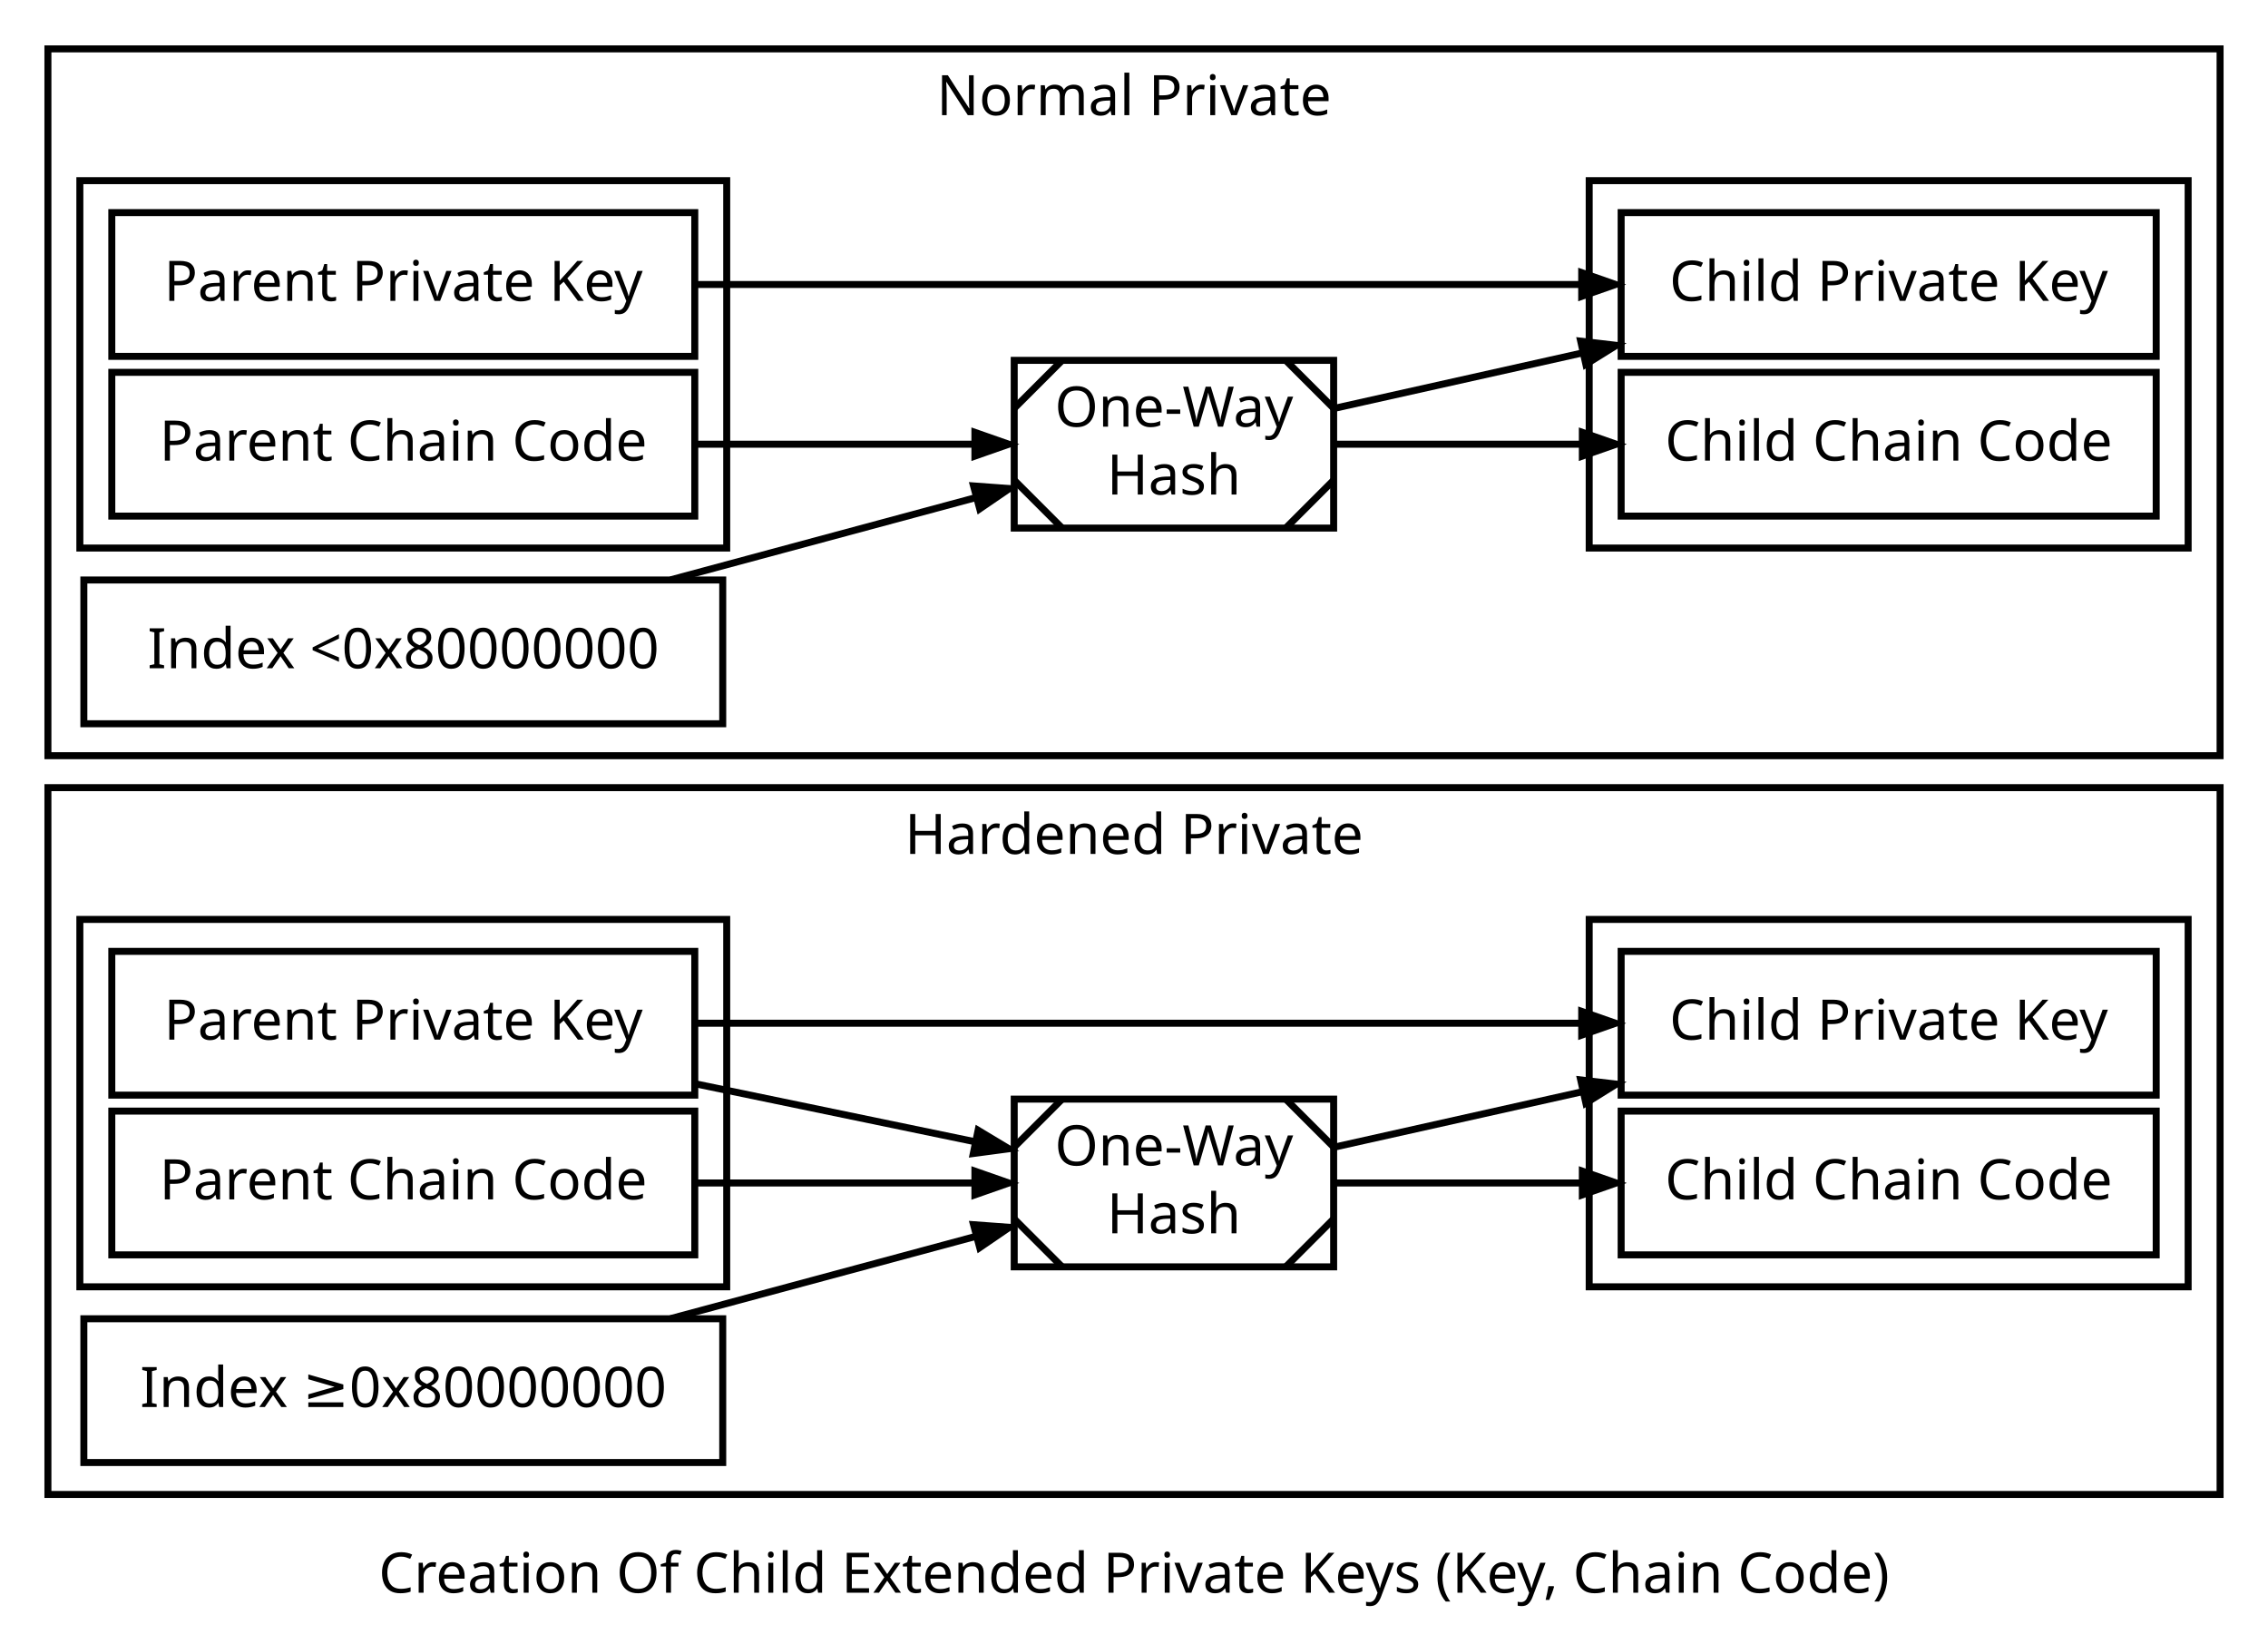
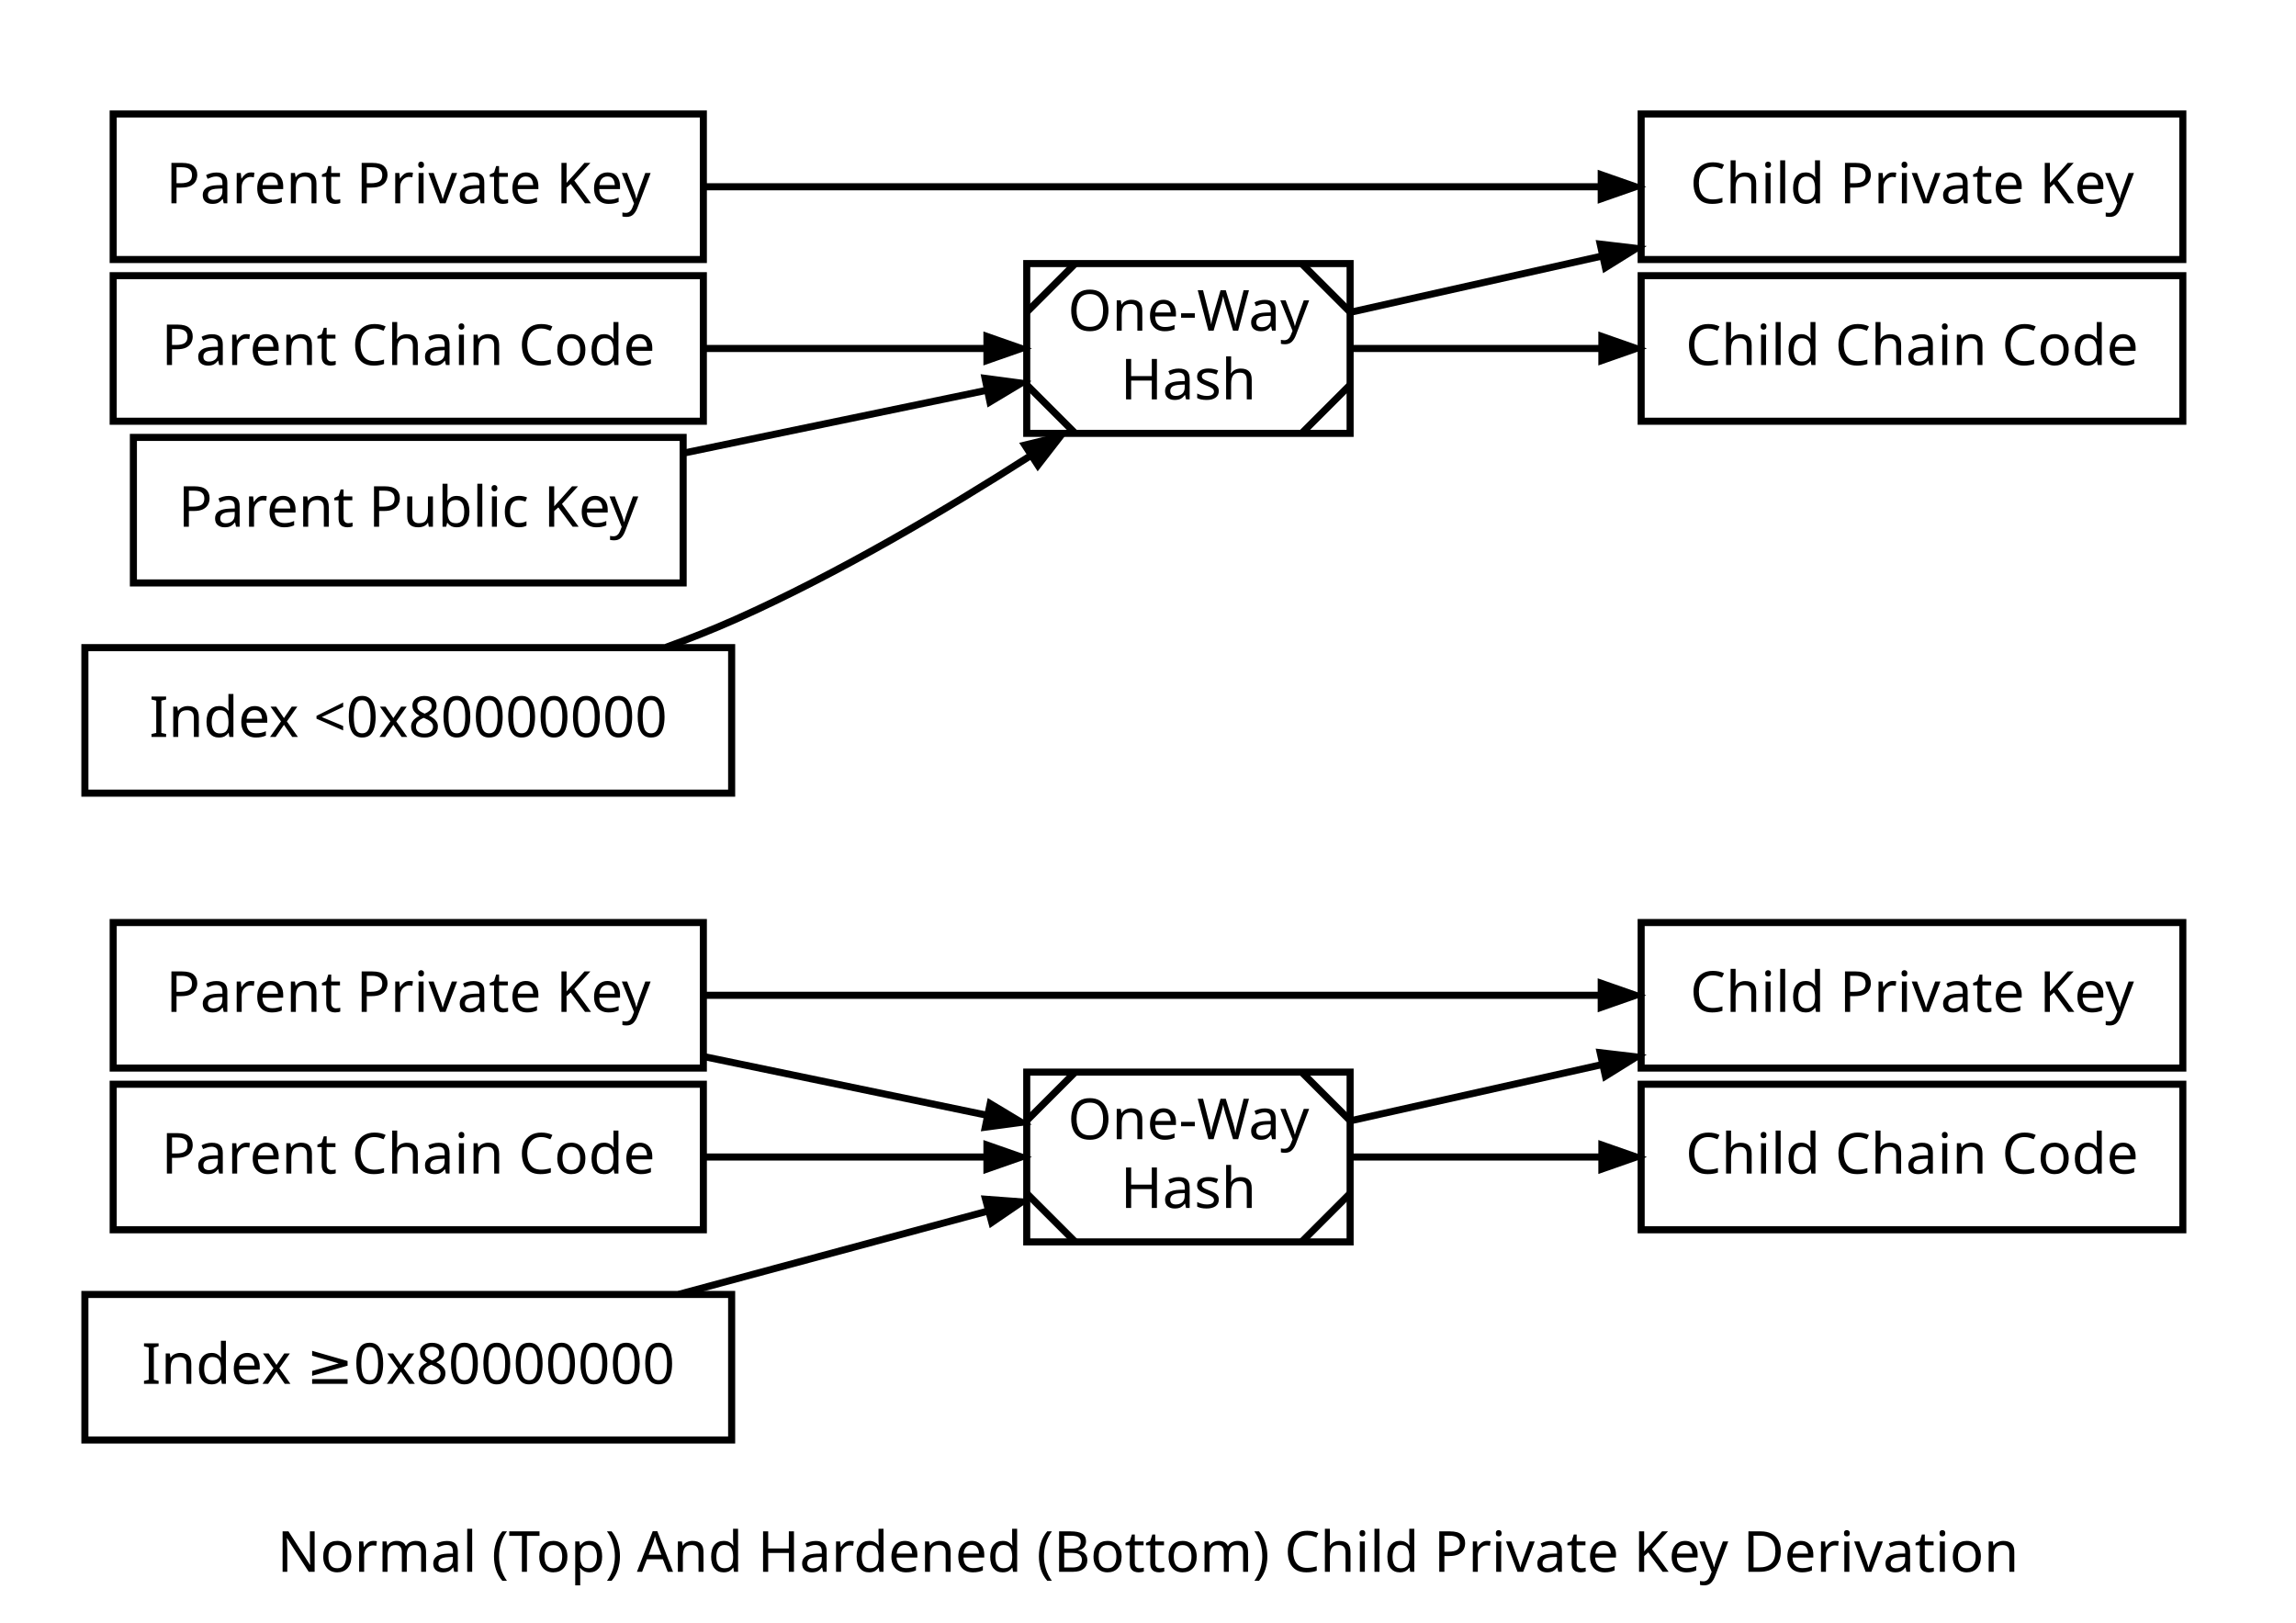
- <svg xmlns="http://www.w3.org/2000/svg" width="450pt" height="326pt" viewBox="0.00 0.00 450.00 325.62">
-   <g id="graph1" class="graph" transform="scale(0.792254 0.792254) rotate(0) translate(4 407)">
-     <polygon fill="white" stroke="white" points="-4,5 -4,-407 565,-407 565,5 -4,5" />
-     <text text-anchor="middle" x="280" y="-8.4" font-family="Sans" font-size="14.00">Creation Of Child Extended Private Keys (Key, Chain Code)</text>
-     <g id="graph2" class="cluster">
-       <polygon fill="none" stroke="black" stroke-width="1.75" points="8,-33 8,-210 552,-210 552,-33 8,-33" />
-       <text text-anchor="middle" x="280" y="-193.4" font-family="Sans" font-size="14.00">Hardened Private</text>
-     </g>
-     <g id="graph3" class="cluster">
-       <polygon fill="none" stroke="black" stroke-width="1.75" points="16,-85 16,-177 178,-177 178,-85 16,-85" />
-     </g>
-     <g id="graph4" class="cluster">
-       <polygon fill="none" stroke="black" stroke-width="1.75" points="394,-85 394,-177 544,-177 544,-85 394,-85" />
-     </g>
-     <g id="graph5" class="cluster">
-       <polygon fill="none" stroke="black" stroke-width="1.75" points="8,-218 8,-395 552,-395 552,-218 8,-218" />
-       <text text-anchor="middle" x="280" y="-378.4" font-family="Sans" font-size="14.00">Normal Private</text>
-     </g>
-     <g id="graph6" class="cluster">
-       <polygon fill="none" stroke="black" stroke-width="1.75" points="16,-270 16,-362 178,-362 178,-270 16,-270" />
-     </g>
-     <g id="graph7" class="cluster">
-       <polygon fill="none" stroke="black" stroke-width="1.75" points="394,-270 394,-362 544,-362 544,-270 394,-270" />
-     </g>
+ <svg xmlns="http://www.w3.org/2000/svg" width="450pt" height="318pt" viewBox="0.00 0.00 450.00 317.69">
+   <g id="graph1" class="graph" transform="scale(0.792254 0.792254) rotate(0) translate(4 397)">
+     <polygon fill="white" stroke="white" points="-4,5 -4,-397 565,-397 565,5 -4,5" />
+     <text text-anchor="middle" x="280" y="-8.4" font-family="Sans" font-size="14.00">Normal (Top) And Hardened (Bottom) Child Private Key Derivation</text>
+     <g id="graph2" class="cluster" />
+     <g id="graph3" class="cluster" />
+     <g id="graph4" class="cluster" />
+     <g id="graph5" class="cluster" />
+     <g id="graph6" class="cluster" />
+     <g id="graph7" class="cluster" />
    <g id="node3" class="node">
      <polygon fill="none" stroke="black" stroke-width="1.75" points="170,-169 24,-169 24,-133 170,-133 170,-169" />
      <text text-anchor="middle" x="97" y="-146.9" font-family="Sans" font-size="14.00">Parent Private Key</text>
    </g>
    <g id="node6" class="node">
      <polygon fill="none" stroke="black" stroke-width="1.75" points="536,-169 402,-169 402,-133 536,-133 536,-169" />
      <text text-anchor="middle" x="469" y="-146.9" font-family="Sans" font-size="14.00">Child Private Key</text>
    </g>
    <g id="edge15" class="edge">
      <path fill="none" stroke="black" stroke-width="1.75" d="M170.051,-151C233.921,-151 326.389,-151 391.534,-151" />
      <polygon fill="black" stroke="black" points="391.746,-154.5 401.746,-151 391.746,-147.5 391.746,-154.5" />
    </g>
    <g id="node8" class="node">
      <polygon fill="none" stroke="black" stroke-width="1.75" points="330,-132 250,-132 250,-90 330,-90 330,-132" />
      <polyline fill="none" stroke="black" stroke-width="1.75" points="262,-132 250,-120 " />
      <polyline fill="none" stroke="black" stroke-width="1.75" points="250,-102 262,-90 " />
      <polyline fill="none" stroke="black" stroke-width="1.75" points="318,-90 330,-102 " />
      <polyline fill="none" stroke="black" stroke-width="1.75" points="330,-120 318,-132 " />
      <text text-anchor="middle" x="290" y="-115.4" font-family="Sans" font-size="14.00">One-Way</text>
      <text text-anchor="middle" x="290" y="-98.4" font-family="Sans" font-size="14.00">Hash</text>
    </g>
    <g id="edge7" class="edge">
      <path fill="none" stroke="black" stroke-width="1.75" d="M170.24,-135.821C193.425,-131.015 218.516,-125.815 239.712,-121.422" />
      <polygon fill="black" stroke="black" points="240.697,-124.793 249.779,-119.336 239.277,-117.938 240.697,-124.793" />
    </g>
    <g id="node4" class="node">
      <polygon fill="none" stroke="black" stroke-width="1.75" points="170,-129 24,-129 24,-93 170,-93 170,-129" />
      <text text-anchor="middle" x="97" y="-106.9" font-family="Sans" font-size="14.00">Parent Chain Code</text>
    </g>
    <g id="edge5" class="edge">
      <path fill="none" stroke="black" stroke-width="1.75" d="M170.24,-111C193.425,-111 218.516,-111 239.712,-111" />
      <polygon fill="black" stroke="black" points="239.779,-114.5 249.779,-111 239.779,-107.5 239.779,-114.5" />
    </g>
    <g id="node7" class="node">
      <polygon fill="none" stroke="black" stroke-width="1.75" points="536,-129 402,-129 402,-93 536,-93 536,-129" />
      <text text-anchor="middle" x="469" y="-106.9" font-family="Sans" font-size="14.00">Child Chain Code</text>
    </g>
    <g id="edge11" class="edge">
      <path fill="none" stroke="black" stroke-width="1.75" d="M330.171,-119.977C348.413,-124.053 370.63,-129.018 391.896,-133.77" />
      <polygon fill="black" stroke="black" points="391.386,-137.242 401.908,-136.007 392.912,-130.411 391.386,-137.242" />
    </g>
    <g id="edge13" class="edge">
      <path fill="none" stroke="black" stroke-width="1.75" d="M330.171,-111C348.413,-111 370.63,-111 391.896,-111" />
      <polygon fill="black" stroke="black" points="391.908,-114.5 401.908,-111 391.908,-107.5 391.908,-114.5" />
    </g>
    <g id="node9" class="node">
      <polygon fill="none" stroke="black" stroke-width="1.75" points="177,-77 17,-77 17,-41 177,-41 177,-77" />
      <text text-anchor="middle" x="97" y="-54.9" font-family="Sans" font-size="14.00">Index ≥0x80000000</text>
    </g>
    <g id="edge9" class="edge">
      <path fill="none" stroke="black" stroke-width="1.75" d="M163.96,-77.041C188.903,-83.761 216.759,-91.267 239.928,-97.509" />
      <polygon fill="black" stroke="black" points="239.315,-100.969 249.881,-100.191 241.136,-94.21 239.315,-100.969" />
    </g>
    <g id="node18" class="node">
-       <polygon fill="none" stroke="black" stroke-width="1.75" points="170,-354 24,-354 24,-318 170,-318 170,-354" />
-       <text text-anchor="middle" x="97" y="-331.9" font-family="Sans" font-size="14.00">Parent Private Key</text>
+       <polygon fill="none" stroke="black" stroke-width="1.75" points="170,-369 24,-369 24,-333 170,-333 170,-369" />
+       <text text-anchor="middle" x="97" y="-346.9" font-family="Sans" font-size="14.00">Parent Private Key</text>
    </g>
-     <g id="node21" class="node">
-       <polygon fill="none" stroke="black" stroke-width="1.75" points="536,-354 402,-354 402,-318 536,-318 536,-354" />
-       <text text-anchor="middle" x="469" y="-331.9" font-family="Sans" font-size="14.00">Child Private Key</text>
+     <g id="node22" class="node">
+       <polygon fill="none" stroke="black" stroke-width="1.75" points="536,-369 402,-369 402,-333 536,-333 536,-369" />
+       <text text-anchor="middle" x="469" y="-346.9" font-family="Sans" font-size="14.00">Child Private Key</text>
+     </g>
+     <g id="edge30" class="edge">
+       <path fill="none" stroke="black" stroke-width="1.75" d="M170.051,-351C233.921,-351 326.389,-351 391.534,-351" />
+       <polygon fill="black" stroke="black" points="391.746,-354.5 401.746,-351 391.746,-347.5 391.746,-354.5" />
+     </g>
+     <g id="node19" class="node">
+       <polygon fill="none" stroke="black" stroke-width="1.75" points="170,-329 24,-329 24,-293 170,-293 170,-329" />
+       <text text-anchor="middle" x="97" y="-306.9" font-family="Sans" font-size="14.00">Parent Chain Code</text>
+     </g>
+     <g id="node24" class="node">
+       <polygon fill="none" stroke="black" stroke-width="1.75" points="330,-332 250,-332 250,-290 330,-290 330,-332" />
+       <polyline fill="none" stroke="black" stroke-width="1.75" points="262,-332 250,-320 " />
+       <polyline fill="none" stroke="black" stroke-width="1.75" points="250,-302 262,-290 " />
+       <polyline fill="none" stroke="black" stroke-width="1.75" points="318,-290 330,-302 " />
+       <polyline fill="none" stroke="black" stroke-width="1.75" points="330,-320 318,-332 " />
+       <text text-anchor="middle" x="290" y="-315.4" font-family="Sans" font-size="14.00">One-Way</text>
+       <text text-anchor="middle" x="290" y="-298.4" font-family="Sans" font-size="14.00">Hash</text>
+     </g>
+     <g id="edge20" class="edge">
+       <path fill="none" stroke="black" stroke-width="1.75" d="M170.24,-311C193.425,-311 218.516,-311 239.712,-311" />
+       <polygon fill="black" stroke="black" points="239.779,-314.5 249.779,-311 239.779,-307.5 239.779,-314.5" />
+     </g>
+     <g id="node20" class="node">
+       <polygon fill="none" stroke="black" stroke-width="1.75" points="165,-289 29,-289 29,-253 165,-253 165,-289" />
+       <text text-anchor="middle" x="97" y="-266.9" font-family="Sans" font-size="14.00">Parent Public Key</text>
+     </g>
+     <g id="edge22" class="edge">
+       <path fill="none" stroke="black" stroke-width="1.75" d="M165.588,-285.215C190.017,-290.278 217.057,-295.882 239.671,-300.569" />
+       <polygon fill="black" stroke="black" points="239.222,-304.05 249.724,-302.653 240.643,-297.196 239.222,-304.05" />
+     </g>
+     <g id="node23" class="node">
+       <polygon fill="none" stroke="black" stroke-width="1.75" points="536,-329 402,-329 402,-293 536,-293 536,-329" />
+       <text text-anchor="middle" x="469" y="-306.9" font-family="Sans" font-size="14.00">Child Chain Code</text>
+     </g>
+     <g id="edge26" class="edge">
+       <path fill="none" stroke="black" stroke-width="1.75" d="M330.171,-319.977C348.413,-324.053 370.63,-329.018 391.896,-333.77" />
+       <polygon fill="black" stroke="black" points="391.386,-337.242 401.908,-336.007 392.912,-330.411 391.386,-337.242" />
    </g>
    <g id="edge28" class="edge">
-       <path fill="none" stroke="black" stroke-width="1.75" d="M170.051,-336C233.921,-336 326.389,-336 391.534,-336" />
-       <polygon fill="black" stroke="black" points="391.746,-339.5 401.746,-336 391.746,-332.5 391.746,-339.5" />
+       <path fill="none" stroke="black" stroke-width="1.75" d="M330.171,-311C348.413,-311 370.63,-311 391.896,-311" />
+       <polygon fill="black" stroke="black" points="391.908,-314.5 401.908,-311 391.908,-307.5 391.908,-314.5" />
    </g>
-     <g id="node19" class="node">
-       <polygon fill="none" stroke="black" stroke-width="1.75" points="170,-314 24,-314 24,-278 170,-278 170,-314" />
-       <text text-anchor="middle" x="97" y="-291.9" font-family="Sans" font-size="14.00">Parent Chain Code</text>
-     </g>
-     <g id="node23" class="node">
-       <polygon fill="none" stroke="black" stroke-width="1.75" points="330,-317 250,-317 250,-275 330,-275 330,-317" />
-       <polyline fill="none" stroke="black" stroke-width="1.75" points="262,-317 250,-305 " />
-       <polyline fill="none" stroke="black" stroke-width="1.75" points="250,-287 262,-275 " />
-       <polyline fill="none" stroke="black" stroke-width="1.75" points="318,-275 330,-287 " />
-       <polyline fill="none" stroke="black" stroke-width="1.75" points="330,-305 318,-317 " />
-       <text text-anchor="middle" x="290" y="-300.4" font-family="Sans" font-size="14.00">One-Way</text>
-       <text text-anchor="middle" x="290" y="-283.4" font-family="Sans" font-size="14.00">Hash</text>
-     </g>
-     <g id="edge20" class="edge">
-       <path fill="none" stroke="black" stroke-width="1.75" d="M170.24,-296C193.425,-296 218.516,-296 239.712,-296" />
-       <polygon fill="black" stroke="black" points="239.779,-299.5 249.779,-296 239.779,-292.5 239.779,-299.5" />
-     </g>
-     <g id="node22" class="node">
-       <polygon fill="none" stroke="black" stroke-width="1.75" points="536,-314 402,-314 402,-278 536,-278 536,-314" />
-       <text text-anchor="middle" x="469" y="-291.9" font-family="Sans" font-size="14.00">Child Chain Code</text>
+     <g id="node25" class="node">
+       <polygon fill="none" stroke="black" stroke-width="1.75" points="177,-237 17,-237 17,-201 177,-201 177,-237" />
+       <text text-anchor="middle" x="97" y="-214.9" font-family="Sans" font-size="14.00">Index &lt;0x80000000</text>
    </g>
    <g id="edge24" class="edge">
-       <path fill="none" stroke="black" stroke-width="1.75" d="M330.171,-304.977C348.413,-309.053 370.63,-314.018 391.896,-318.77" />
-       <polygon fill="black" stroke="black" points="391.386,-322.242 401.908,-321.007 392.912,-315.411 391.386,-322.242" />
-     </g>
-     <g id="edge26" class="edge">
-       <path fill="none" stroke="black" stroke-width="1.75" d="M330.171,-296C348.413,-296 370.63,-296 391.896,-296" />
-       <polygon fill="black" stroke="black" points="391.908,-299.5 401.908,-296 391.908,-292.5 391.908,-299.5" />
-     </g>
-     <g id="node24" class="node">
-       <polygon fill="none" stroke="black" stroke-width="1.75" points="177,-262 17,-262 17,-226 177,-226 177,-262" />
-       <text text-anchor="middle" x="97" y="-239.9" font-family="Sans" font-size="14.00">Index &lt;0x80000000</text>
-     </g>
-     <g id="edge22" class="edge">
-       <path fill="none" stroke="black" stroke-width="1.75" d="M163.96,-262.041C188.903,-268.761 216.759,-276.267 239.928,-282.509" />
-       <polygon fill="black" stroke="black" points="239.315,-285.969 249.881,-285.191 241.136,-279.21 239.315,-285.969" />
+       <path fill="none" stroke="black" stroke-width="1.75" d="M160.77,-237.084C166.665,-239.233 172.489,-241.544 178,-244 203.171,-255.218 229.705,-270.9 250.626,-284.272" />
+       <polygon fill="black" stroke="black" points="248.931,-287.344 259.228,-289.841 252.736,-281.468 248.931,-287.344" />
    </g>
  </g>
</svg>
